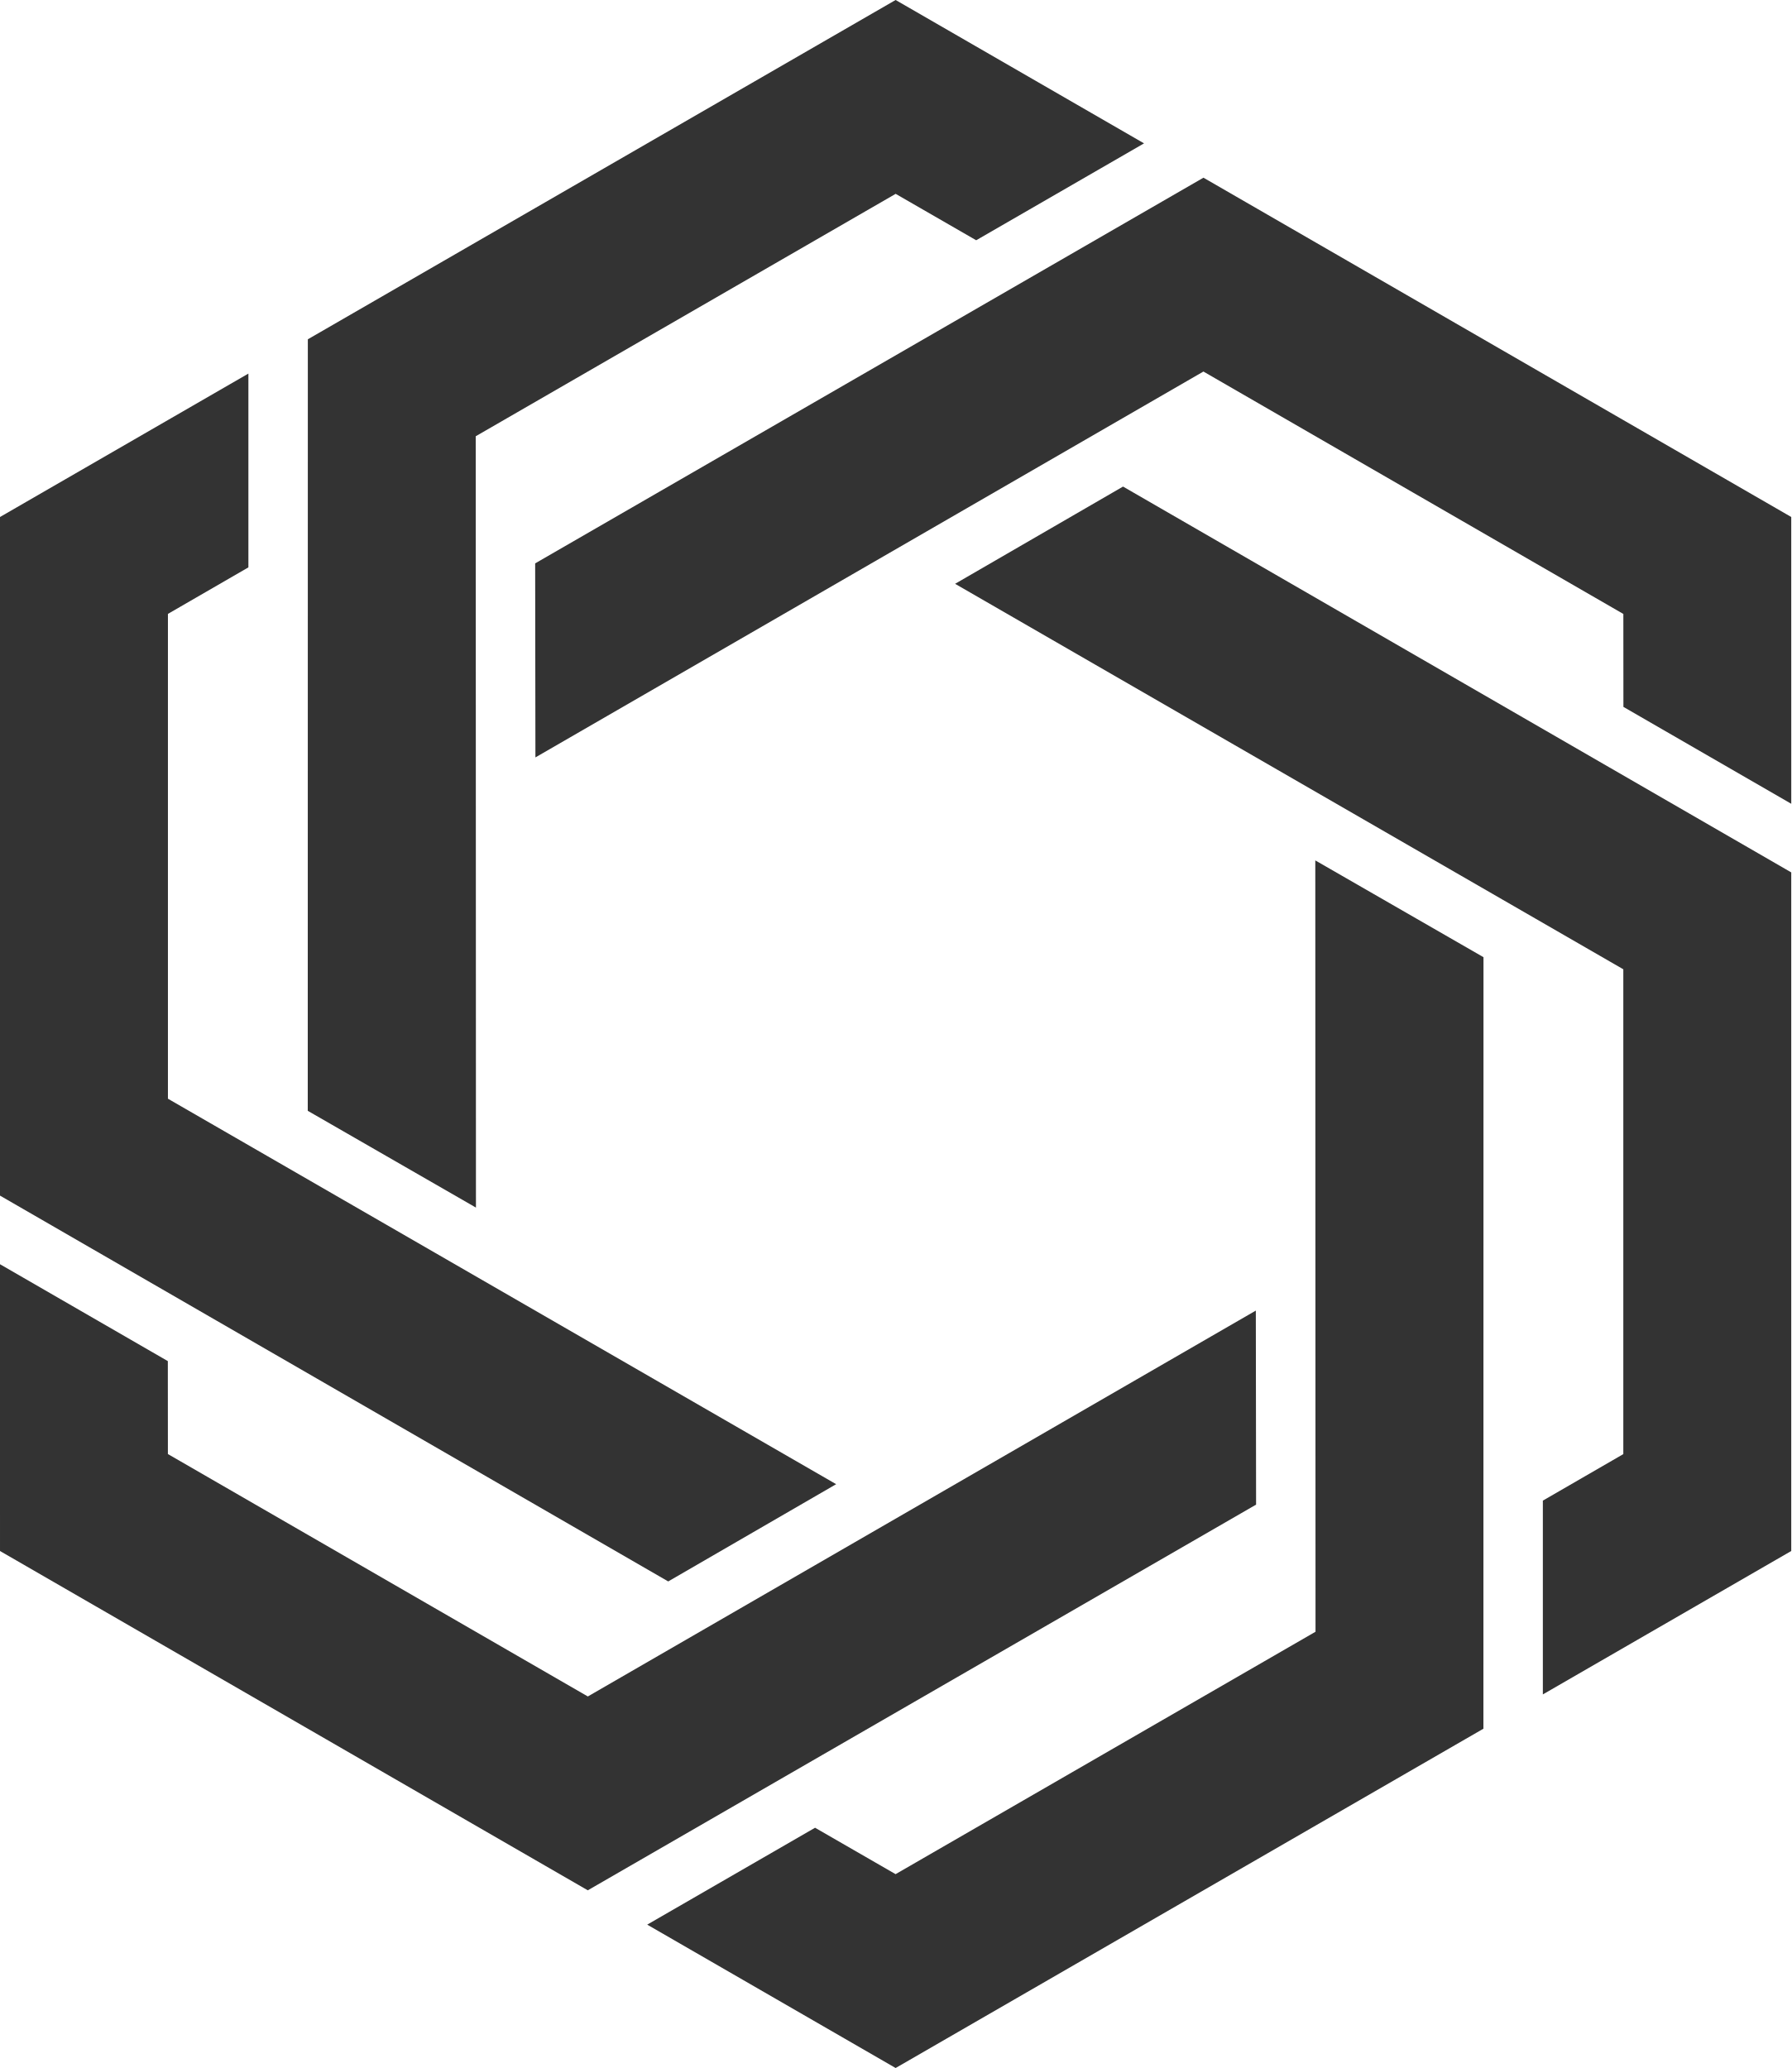
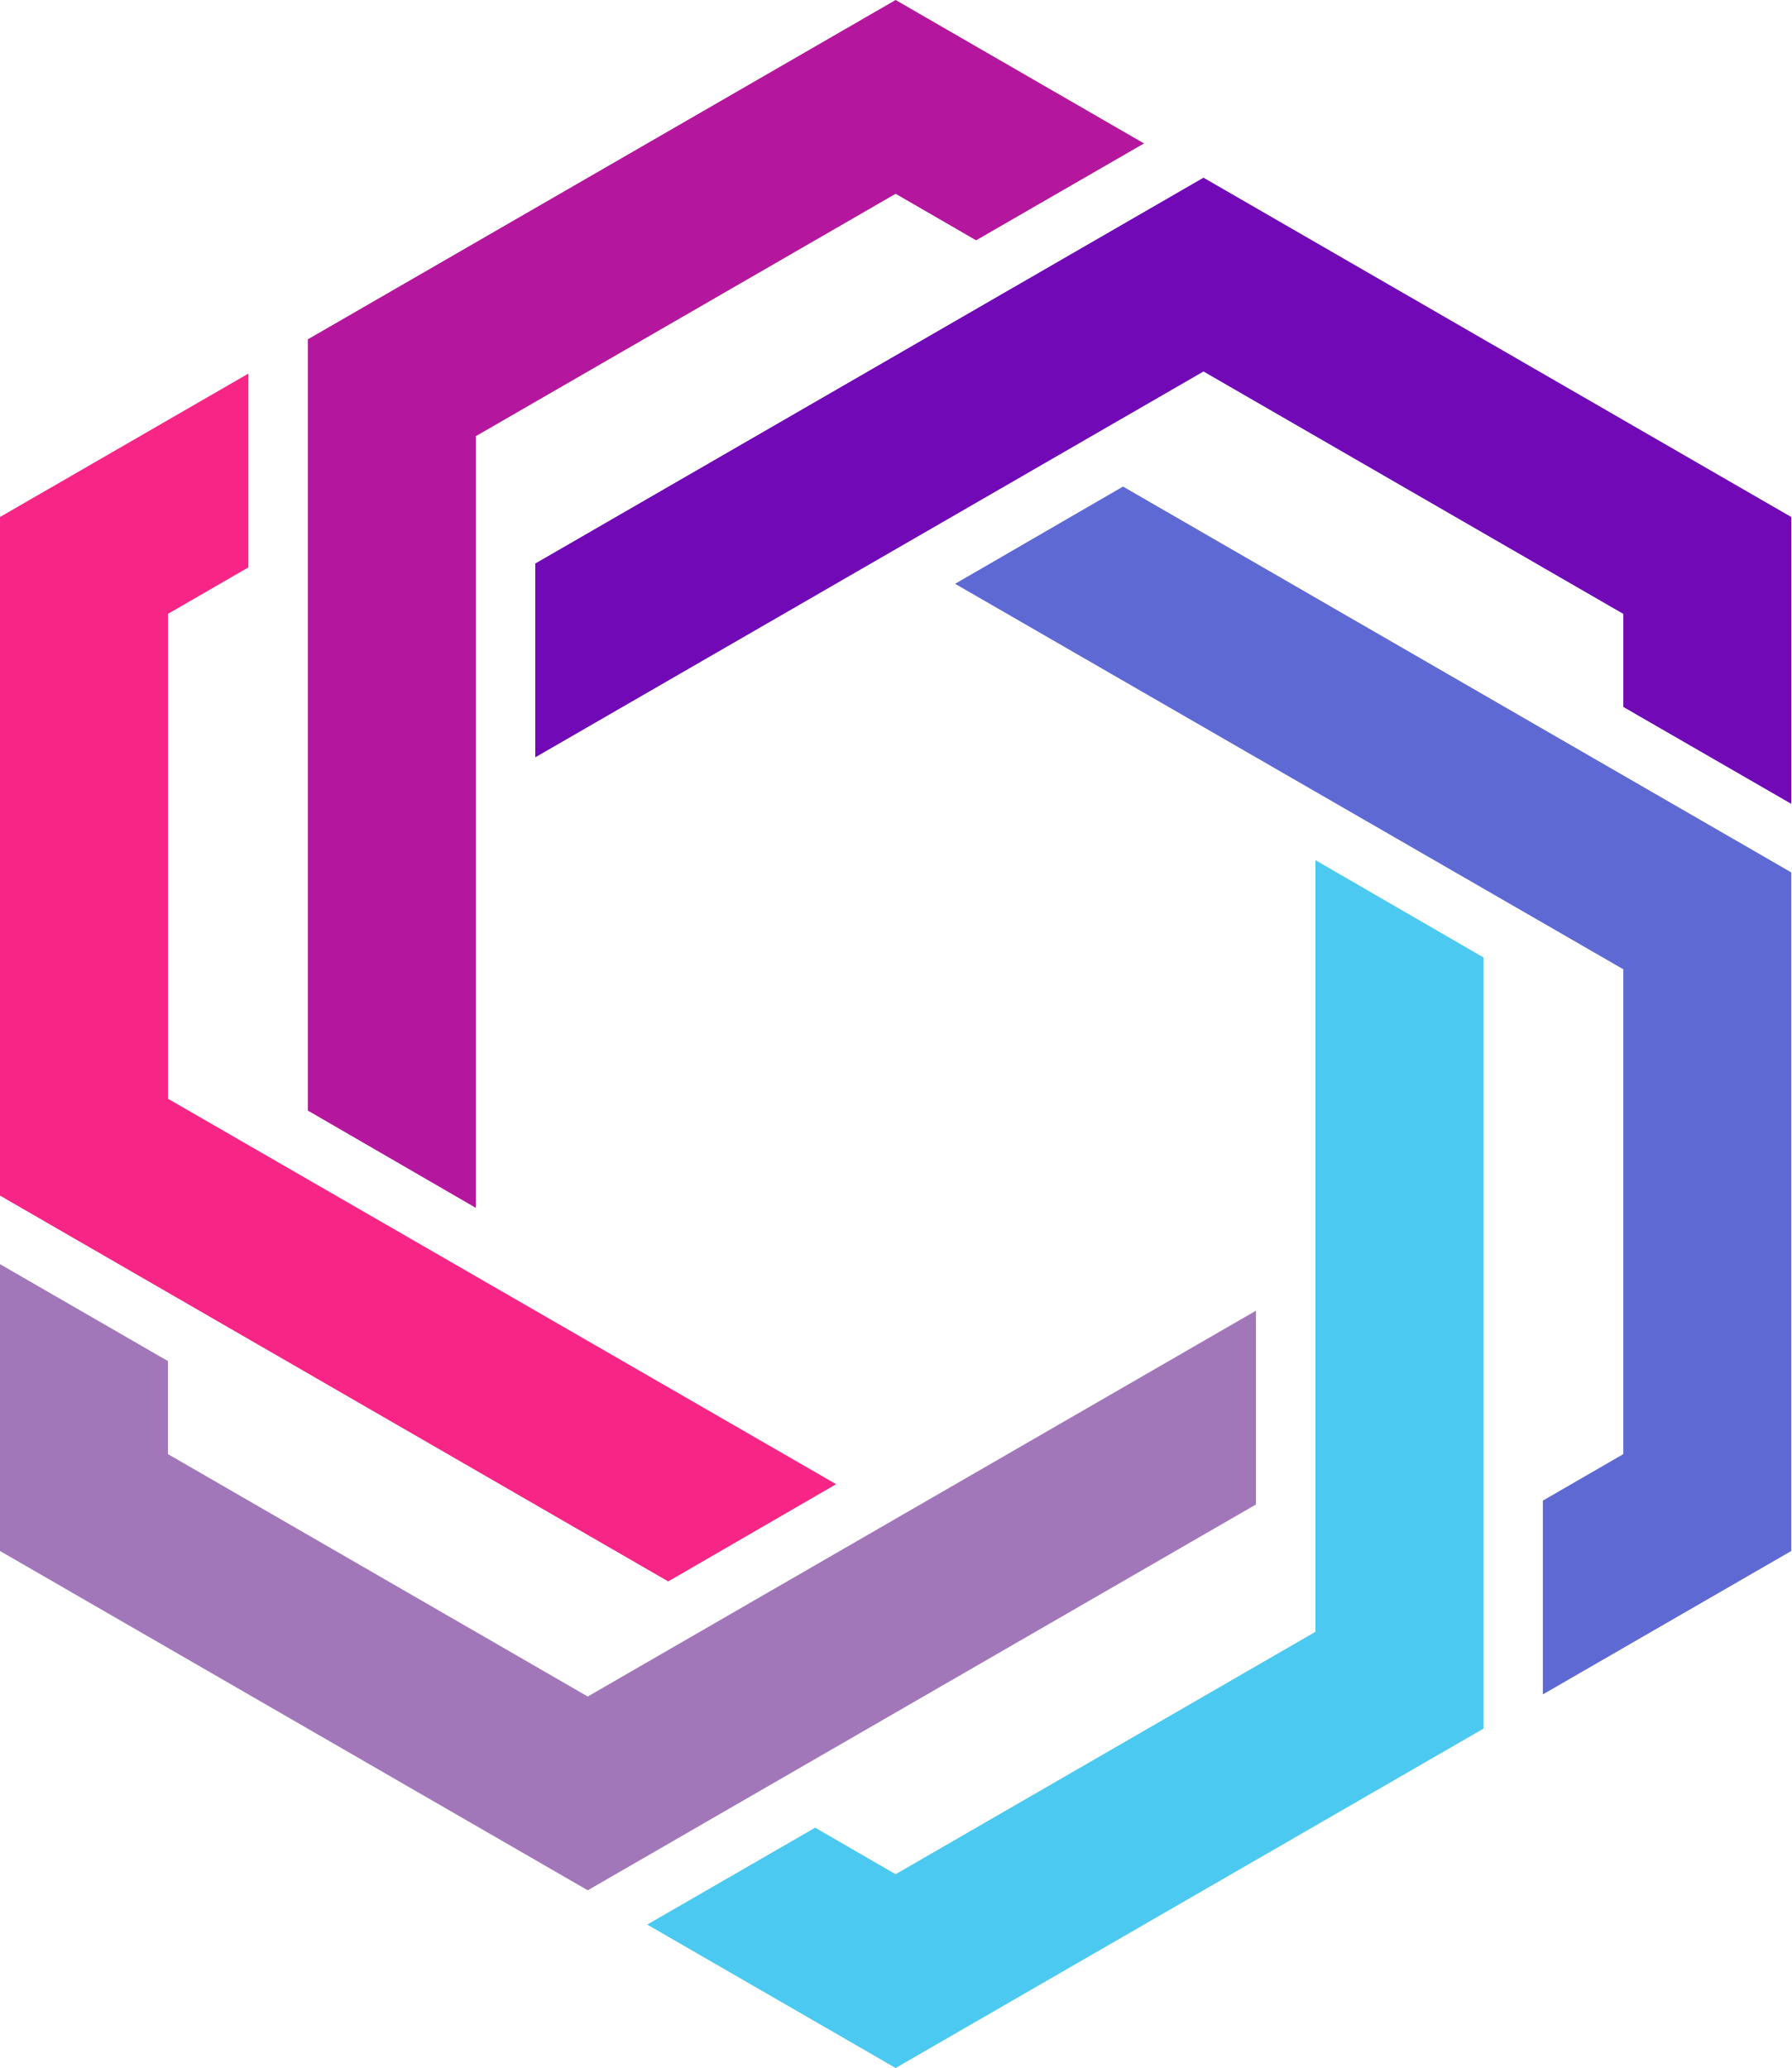
<svg xmlns="http://www.w3.org/2000/svg" viewBox="-256 -295.6 512 591.2">
-   <path id="band" fill="#333333" d="M-185 -188.8 L-256 -147.8 L-256 46.2 L-65 156.5 L-17 128.7 L-208 18.5 L-208 -120.1 L-185 -133.4 Z" />
-   <use href="#band" transform="rotate(60)" />
-   <use href="#band" transform="rotate(120)" />
-   <use href="#band" transform="rotate(180)" />
-   <use href="#band" transform="rotate(240)" />
-   <use href="#band" transform="rotate(300)" />
+   <path fill="#f72585" d="M-185 -188.8 L-256 -147.8 L-256 46.2 L-65 156.5 L-17 128.7 L-208 18.5 L-208 -120.1 L-185 -133.4 Z" />
+   <path fill="#b4179e" d="M71 -254.6 L0 -295.6 L-168 -198.6 L-168 21.9 L-120 49.7 L-120 -170.9 L0 -240.2 L23 -226.9 Z" />
+   <path fill="#7209b7" d="M256 -65.8 L256 -147.8 L88 -244.8 L-103 -134.5 L-103 -79.1 L88 -189.4 L208 -120.1 L208 -93.5 Z" />
+   <path fill="#5f69d4" d="M185 188.8 L256 147.8 L256 -46.2 L65 -156.5 L17 -128.7 L208 -18.5 L208 120.1 L185 133.4 Z" />
+   <path fill="#4cc9f0" d="M-71 254.6 L0 295.6 L168 198.6 L168 -21.9 L120 -49.7 L120 170.9 L0 240.2 L-23 226.9 Z" />
+   <path fill="#a277ba" d="M-256 65.8 L-256 147.8 L-88 244.8 L103 134.5 L103 79.1 L-88 189.4 L-208 120.1 L-208 93.5 Z" />
</svg>
